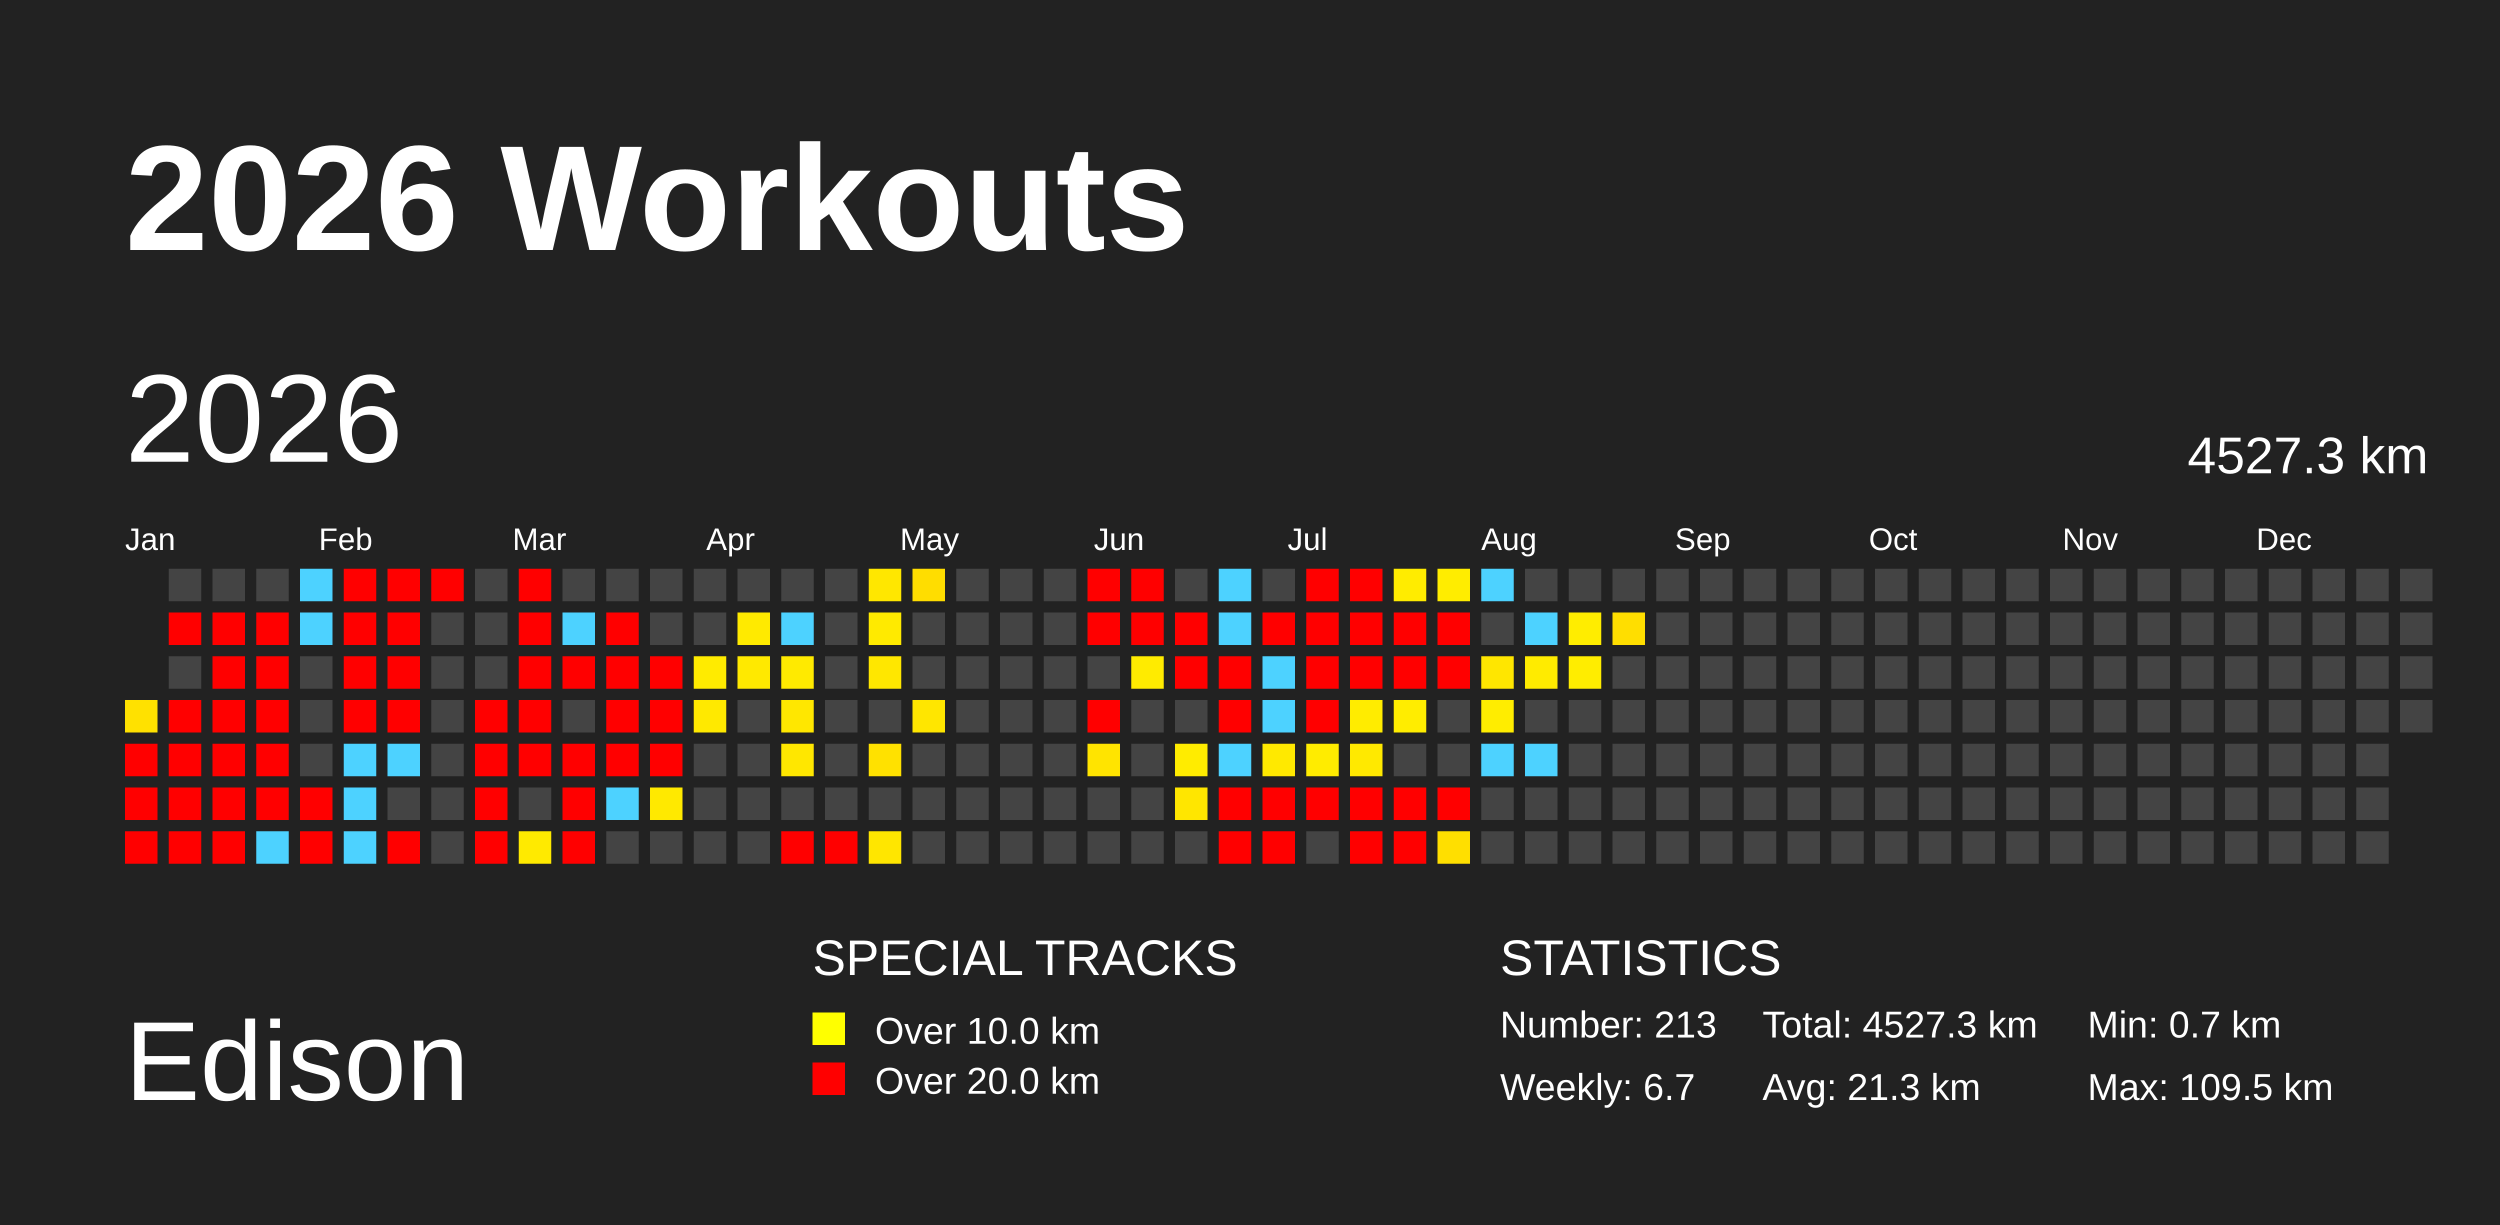
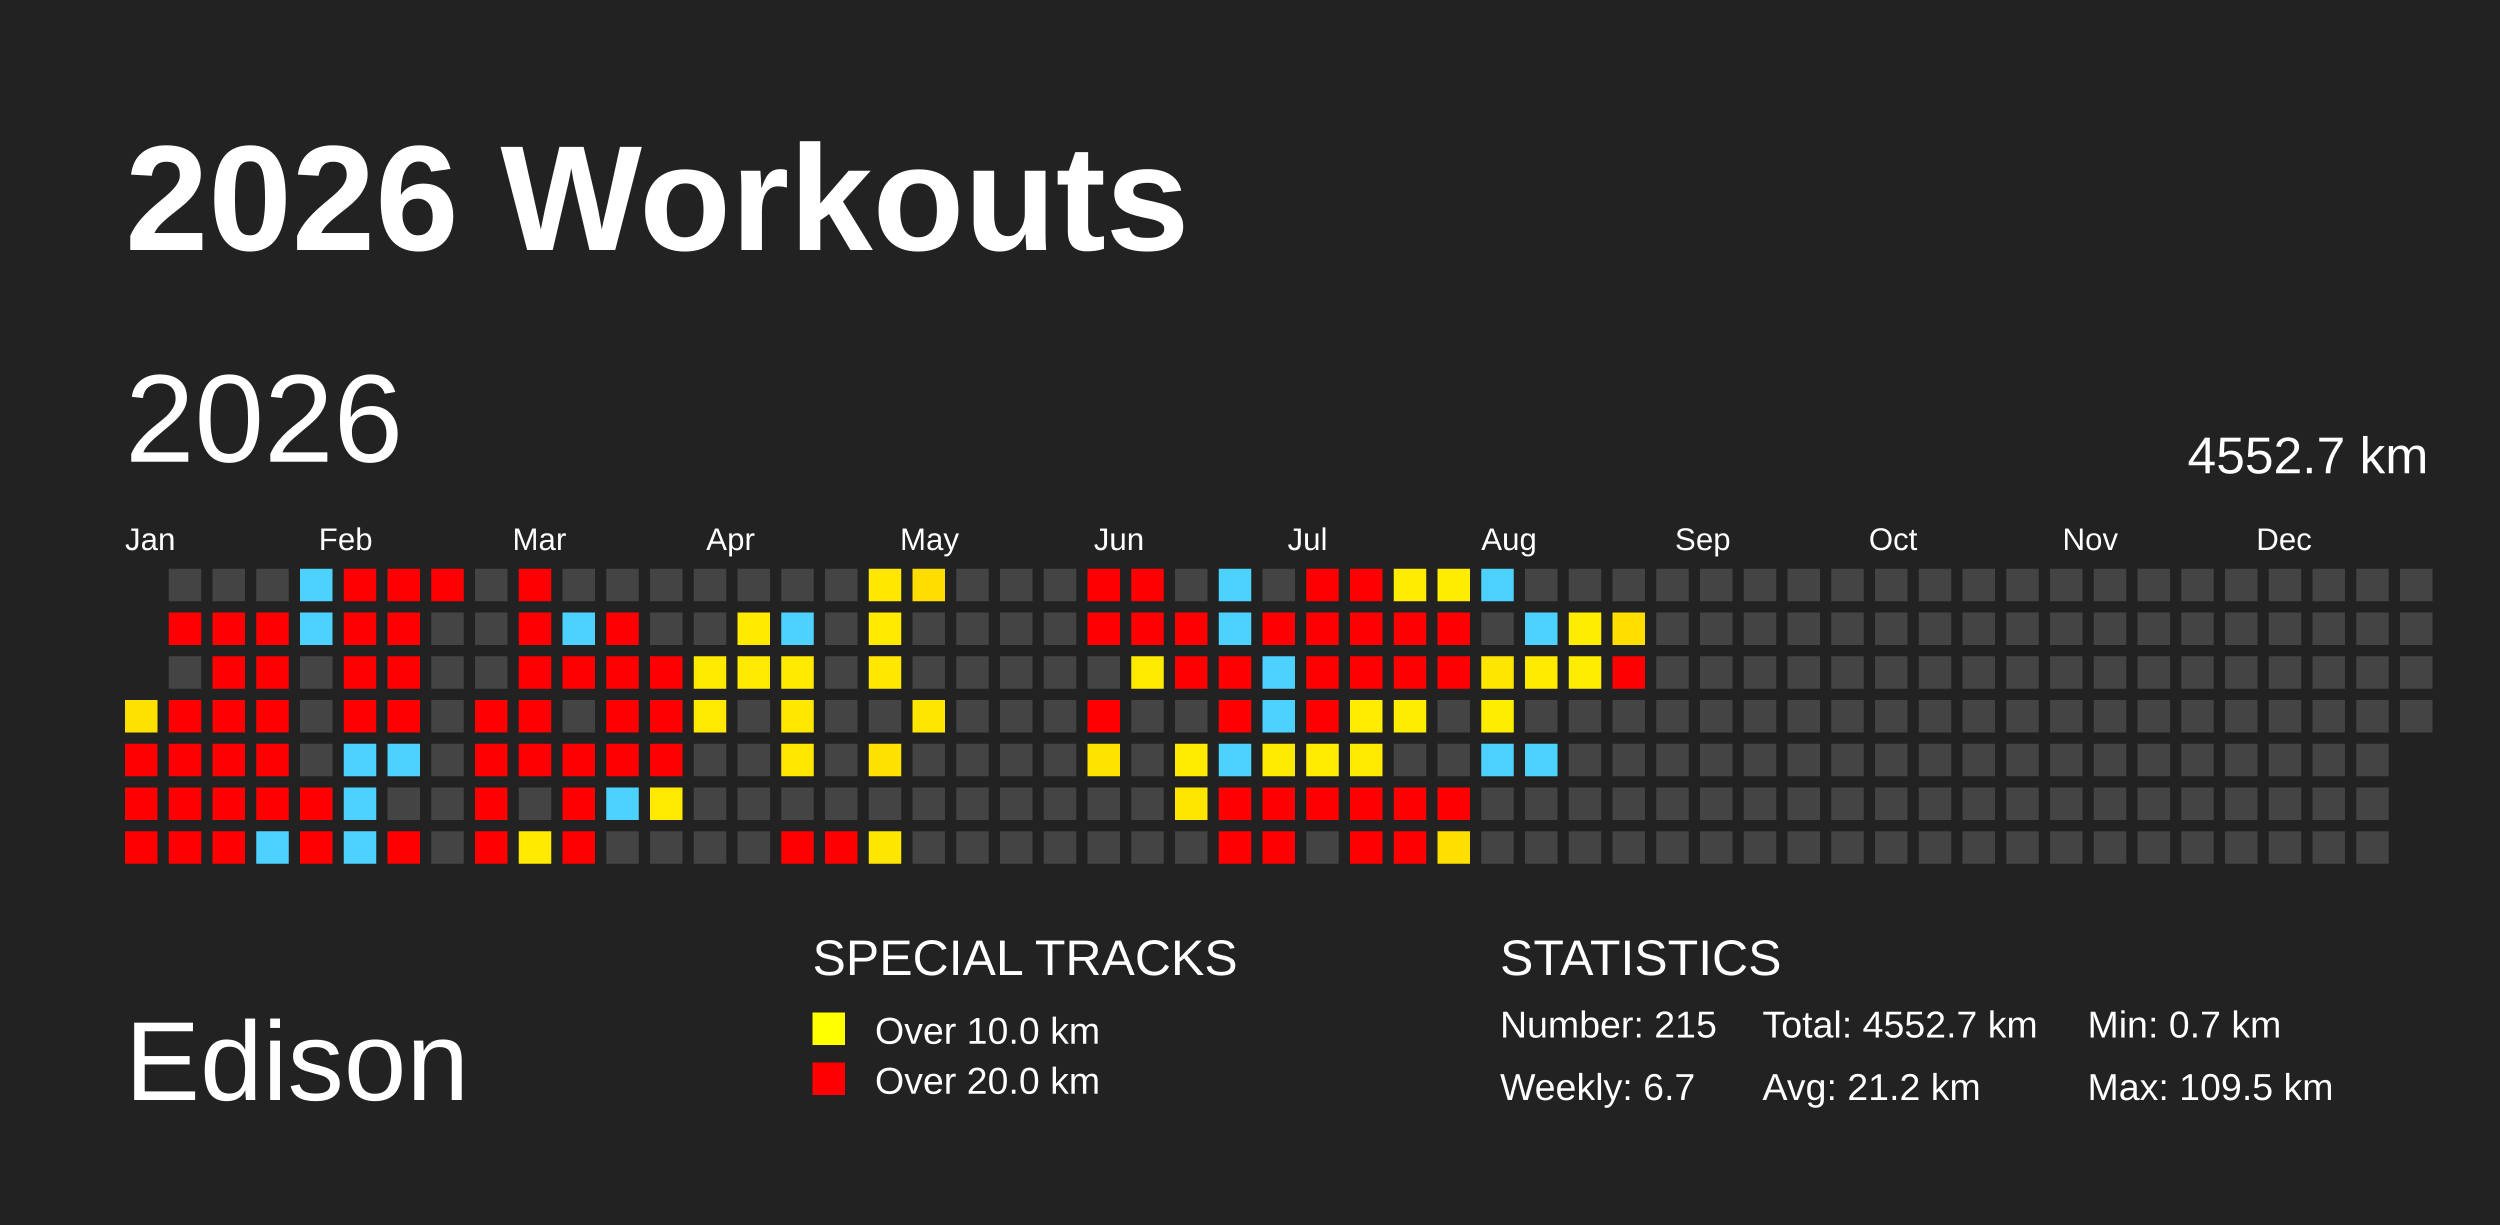
<svg xmlns="http://www.w3.org/2000/svg" baseProfile="full" height="98mm" version="1.1" viewBox="0,0,200,98" width="200mm">
  <defs />
  <rect fill="#222222" height="98" width="200" x="0" y="0" />
  <text fill="#FFFFFF" style="font-size:12px; font-family:Arial; font-weight:bold;" x="10" y="20">2026 Workouts</text>
  <text fill="#FFFFFF" style="font-size:9px; font-family:Arial" x="10" y="88">Edison</text>
  <text fill="#FFFFFF" style="font-size:4px; font-family:Arial" x="65" y="78">SPECIAL TRACKS</text>
  <rect fill="yellow" height="2.6" width="2.6" x="65" y="81" />
  <text fill="#FFFFFF" style="font-size:3px; font-family:Arial" x="70" y="83.5">Over 10.0 km</text>
  <rect fill="red" height="2.6" width="2.6" x="65" y="85" />
  <text fill="#FFFFFF" style="font-size:3px; font-family:Arial" x="70" y="87.5">Over 20.0 km</text>
  <text fill="#FFFFFF" style="font-size:4px; font-family:Arial" x="120" y="78">STATISTICS</text>
-   <text fill="#FFFFFF" style="font-size:3px; font-family:Arial" x="120" y="83">Number: 213</text>
+   <text fill="#FFFFFF" style="font-size:3px; font-family:Arial" x="120" y="83">Number: 215</text>
  <text fill="#FFFFFF" style="font-size:3px; font-family:Arial" x="120" y="88">Weekly: 6.7</text>
-   <text fill="#FFFFFF" style="font-size:3px; font-family:Arial" x="141" y="83">Total: 4527.3 km</text>
-   <text fill="#FFFFFF" style="font-size:3px; font-family:Arial" x="141" y="88">Avg: 21.3 km</text>
+   <text fill="#FFFFFF" style="font-size:3px; font-family:Arial" x="141" y="83">Total: 4552.7 km</text>
+   <text fill="#FFFFFF" style="font-size:3px; font-family:Arial" x="141" y="88">Avg: 21.2 km</text>
  <text fill="#FFFFFF" style="font-size:3px; font-family:Arial" x="167" y="83">Min: 0.7 km</text>
  <text fill="#FFFFFF" style="font-size:3px; font-family:Arial" x="167" y="88">Max: 109.5 km</text>
  <text dominant-baseline="hanging" fill="#FFFFFF" style="font-size:10.0px; font-family:Arial;" x="10" y="30">2026</text>
-   <text dominant-baseline="hanging" fill="#FFFFFF" style="font-size:4.125px; font-family:Arial;" x="175" y="35">4527.3 km</text>
+   <text dominant-baseline="hanging" fill="#FFFFFF" style="font-size:4.125px; font-family:Arial;" x="175" y="35">4552.7 km</text>
  <text fill="#FFFFFF" style="font-size:2.5px; font-family:Arial" x="10.0" y="44">Jan</text>
  <text fill="#FFFFFF" style="font-size:2.5px; font-family:Arial" x="25.5" y="44">Feb</text>
  <text fill="#FFFFFF" style="font-size:2.5px; font-family:Arial" x="41.0" y="44">Mar</text>
  <text fill="#FFFFFF" style="font-size:2.5px; font-family:Arial" x="56.5" y="44">Apr</text>
  <text fill="#FFFFFF" style="font-size:2.5px; font-family:Arial" x="72.0" y="44">May</text>
  <text fill="#FFFFFF" style="font-size:2.5px; font-family:Arial" x="87.5" y="44">Jun</text>
  <text fill="#FFFFFF" style="font-size:2.5px; font-family:Arial" x="103.0" y="44">Jul</text>
  <text fill="#FFFFFF" style="font-size:2.5px; font-family:Arial" x="118.5" y="44">Aug</text>
  <text fill="#FFFFFF" style="font-size:2.5px; font-family:Arial" x="134.0" y="44">Sep</text>
  <text fill="#FFFFFF" style="font-size:2.5px; font-family:Arial" x="149.5" y="44">Oct</text>
  <text fill="#FFFFFF" style="font-size:2.5px; font-family:Arial" x="165.0" y="44">Nov</text>
  <text fill="#FFFFFF" style="font-size:2.5px; font-family:Arial" x="180.5" y="44">Dec</text>
  <rect fill="#ffe100" height="2.6" width="2.6" x="10.0" y="56.0" />
  <rect fill="red" height="2.6" width="2.6" x="10.0" y="59.5" />
  <rect fill="red" height="2.6" width="2.6" x="10.0" y="63.0" />
  <rect fill="red" height="2.6" width="2.6" x="10.0" y="66.5" />
  <rect fill="#444444" height="2.6" width="2.6" x="13.5" y="45.5" />
  <rect fill="red" height="2.6" width="2.6" x="13.5" y="49.0" />
  <rect fill="#444444" height="2.6" width="2.6" x="13.5" y="52.5" />
  <rect fill="red" height="2.6" width="2.6" x="13.5" y="56.0" />
  <rect fill="red" height="2.6" width="2.6" x="13.5" y="59.5" />
  <rect fill="red" height="2.6" width="2.6" x="13.5" y="63.0" />
  <rect fill="red" height="2.6" width="2.6" x="13.5" y="66.5" />
  <rect fill="#444444" height="2.6" width="2.6" x="17.0" y="45.5" />
  <rect fill="red" height="2.6" width="2.6" x="17.0" y="49.0" />
  <rect fill="red" height="2.6" width="2.6" x="17.0" y="52.5" />
  <rect fill="red" height="2.6" width="2.6" x="17.0" y="56.0" />
  <rect fill="red" height="2.6" width="2.6" x="17.0" y="59.5" />
  <rect fill="red" height="2.6" width="2.6" x="17.0" y="63.0" />
  <rect fill="red" height="2.6" width="2.6" x="17.0" y="66.5" />
  <rect fill="#444444" height="2.6" width="2.6" x="20.5" y="45.5" />
  <rect fill="red" height="2.6" width="2.6" x="20.5" y="49.0" />
  <rect fill="red" height="2.6" width="2.6" x="20.5" y="52.5" />
  <rect fill="red" height="2.6" width="2.6" x="20.5" y="56.0" />
  <rect fill="red" height="2.6" width="2.6" x="20.5" y="59.5" />
  <rect fill="red" height="2.6" width="2.6" x="20.5" y="63.0" />
  <rect fill="#4dd2ff" height="2.6" width="2.6" x="20.5" y="66.5" />
  <rect fill="#4dd2ff" height="2.6" width="2.6" x="24.0" y="45.5" />
  <rect fill="#4dd2ff" height="2.6" width="2.6" x="24.0" y="49.0" />
  <rect fill="#444444" height="2.6" width="2.6" x="24.0" y="52.5" />
  <rect fill="#444444" height="2.6" width="2.6" x="24.0" y="56.0" />
  <rect fill="#444444" height="2.6" width="2.6" x="24.0" y="59.5" />
  <rect fill="red" height="2.6" width="2.6" x="24.0" y="63.0" />
  <rect fill="red" height="2.6" width="2.6" x="24.0" y="66.5" />
  <rect fill="red" height="2.6" width="2.6" x="27.5" y="45.5" />
  <rect fill="red" height="2.6" width="2.6" x="27.5" y="49.0" />
  <rect fill="red" height="2.6" width="2.6" x="27.5" y="52.5" />
  <rect fill="red" height="2.6" width="2.6" x="27.5" y="56.0" />
  <rect fill="#4dd2ff" height="2.6" width="2.6" x="27.5" y="59.5" />
  <rect fill="#4dd2ff" height="2.6" width="2.6" x="27.5" y="63.0" />
  <rect fill="#4dd2ff" height="2.6" width="2.6" x="27.5" y="66.5" />
  <rect fill="red" height="2.6" width="2.6" x="31.0" y="45.5" />
  <rect fill="red" height="2.6" width="2.6" x="31.0" y="49.0" />
  <rect fill="red" height="2.6" width="2.6" x="31.0" y="52.5" />
  <rect fill="red" height="2.6" width="2.6" x="31.0" y="56.0" />
  <rect fill="#4dd2ff" height="2.6" width="2.6" x="31.0" y="59.5" />
  <rect fill="#444444" height="2.6" width="2.6" x="31.0" y="63.0" />
  <rect fill="red" height="2.6" width="2.6" x="31.0" y="66.5" />
  <rect fill="red" height="2.6" width="2.6" x="34.5" y="45.5" />
  <rect fill="#444444" height="2.6" width="2.6" x="34.5" y="49.0" />
  <rect fill="#444444" height="2.6" width="2.6" x="34.5" y="52.5" />
  <rect fill="#444444" height="2.6" width="2.6" x="34.5" y="56.0" />
  <rect fill="#444444" height="2.6" width="2.6" x="34.5" y="59.5" />
  <rect fill="#444444" height="2.6" width="2.6" x="34.5" y="63.0" />
  <rect fill="#444444" height="2.6" width="2.6" x="34.5" y="66.5" />
  <rect fill="#444444" height="2.6" width="2.6" x="38.0" y="45.5" />
  <rect fill="#444444" height="2.6" width="2.6" x="38.0" y="49.0" />
  <rect fill="#444444" height="2.6" width="2.6" x="38.0" y="52.5" />
  <rect fill="red" height="2.6" width="2.6" x="38.0" y="56.0" />
  <rect fill="red" height="2.6" width="2.6" x="38.0" y="59.5" />
  <rect fill="red" height="2.6" width="2.6" x="38.0" y="63.0" />
  <rect fill="red" height="2.6" width="2.6" x="38.0" y="66.5" />
  <rect fill="red" height="2.6" width="2.6" x="41.5" y="45.5" />
  <rect fill="red" height="2.6" width="2.6" x="41.5" y="49.0" />
  <rect fill="red" height="2.6" width="2.6" x="41.5" y="52.5" />
  <rect fill="red" height="2.6" width="2.6" x="41.5" y="56.0" />
  <rect fill="red" height="2.6" width="2.6" x="41.5" y="59.5" />
  <rect fill="#444444" height="2.6" width="2.6" x="41.5" y="63.0" />
  <rect fill="#ffea00" height="2.6" width="2.6" x="41.5" y="66.5" />
  <rect fill="#444444" height="2.6" width="2.6" x="45.0" y="45.5" />
  <rect fill="#4dd2ff" height="2.6" width="2.6" x="45.0" y="49.0" />
  <rect fill="red" height="2.6" width="2.6" x="45.0" y="52.5" />
  <rect fill="#444444" height="2.6" width="2.6" x="45.0" y="56.0" />
  <rect fill="red" height="2.6" width="2.6" x="45.0" y="59.5" />
  <rect fill="red" height="2.6" width="2.6" x="45.0" y="63.0" />
  <rect fill="red" height="2.6" width="2.6" x="45.0" y="66.5" />
  <rect fill="#444444" height="2.6" width="2.6" x="48.5" y="45.5" />
  <rect fill="red" height="2.6" width="2.6" x="48.5" y="49.0" />
  <rect fill="red" height="2.6" width="2.6" x="48.5" y="52.5" />
  <rect fill="red" height="2.6" width="2.6" x="48.5" y="56.0" />
  <rect fill="red" height="2.6" width="2.6" x="48.5" y="59.5" />
  <rect fill="#4dd2ff" height="2.6" width="2.6" x="48.5" y="63.0" />
  <rect fill="#444444" height="2.6" width="2.6" x="48.5" y="66.5" />
  <rect fill="#444444" height="2.6" width="2.6" x="52.0" y="45.5" />
  <rect fill="#444444" height="2.6" width="2.6" x="52.0" y="49.0" />
  <rect fill="red" height="2.6" width="2.6" x="52.0" y="52.5" />
  <rect fill="red" height="2.6" width="2.6" x="52.0" y="56.0" />
  <rect fill="red" height="2.6" width="2.6" x="52.0" y="59.5" />
  <rect fill="#ffe900" height="2.6" width="2.6" x="52.0" y="63.0" />
  <rect fill="#444444" height="2.6" width="2.6" x="52.0" y="66.5" />
  <rect fill="#444444" height="2.6" width="2.6" x="55.5" y="45.5" />
  <rect fill="#444444" height="2.6" width="2.6" x="55.5" y="49.0" />
  <rect fill="#ffeb00" height="2.6" width="2.6" x="55.5" y="52.5" />
  <rect fill="#ffe900" height="2.6" width="2.6" x="55.5" y="56.0" />
  <rect fill="#444444" height="2.6" width="2.6" x="55.5" y="59.5" />
  <rect fill="#444444" height="2.6" width="2.6" x="55.5" y="63.0" />
  <rect fill="#444444" height="2.6" width="2.6" x="55.5" y="66.5" />
  <rect fill="#444444" height="2.6" width="2.6" x="59.0" y="45.5" />
  <rect fill="#ffea00" height="2.6" width="2.6" x="59.0" y="49.0" />
  <rect fill="#ffe900" height="2.6" width="2.6" x="59.0" y="52.5" />
  <rect fill="#444444" height="2.6" width="2.6" x="59.0" y="56.0" />
  <rect fill="#444444" height="2.6" width="2.6" x="59.0" y="59.5" />
  <rect fill="#444444" height="2.6" width="2.6" x="59.0" y="63.0" />
  <rect fill="#444444" height="2.6" width="2.6" x="59.0" y="66.5" />
  <rect fill="#444444" height="2.6" width="2.6" x="62.5" y="45.5" />
  <rect fill="#4dd2ff" height="2.6" width="2.6" x="62.5" y="49.0" />
  <rect fill="#ffea00" height="2.6" width="2.6" x="62.5" y="52.5" />
  <rect fill="#ffe700" height="2.6" width="2.6" x="62.5" y="56.0" />
  <rect fill="#ffe700" height="2.6" width="2.6" x="62.5" y="59.5" />
  <rect fill="#444444" height="2.6" width="2.6" x="62.5" y="63.0" />
  <rect fill="red" height="2.6" width="2.6" x="62.5" y="66.5" />
  <rect fill="#444444" height="2.6" width="2.6" x="66.0" y="45.5" />
  <rect fill="#444444" height="2.6" width="2.6" x="66.0" y="49.0" />
  <rect fill="#444444" height="2.6" width="2.6" x="66.0" y="52.5" />
  <rect fill="#444444" height="2.6" width="2.6" x="66.0" y="56.0" />
  <rect fill="#444444" height="2.6" width="2.6" x="66.0" y="59.5" />
  <rect fill="#444444" height="2.6" width="2.6" x="66.0" y="63.0" />
  <rect fill="red" height="2.6" width="2.6" x="66.0" y="66.5" />
  <rect fill="#ffe700" height="2.6" width="2.6" x="69.5" y="45.5" />
  <rect fill="#ffea00" height="2.6" width="2.6" x="69.5" y="49.0" />
  <rect fill="#ffe700" height="2.6" width="2.6" x="69.5" y="52.5" />
  <rect fill="#444444" height="2.6" width="2.6" x="69.5" y="56.0" />
  <rect fill="#ffe100" height="2.6" width="2.6" x="69.5" y="59.5" />
  <rect fill="#444444" height="2.6" width="2.6" x="69.5" y="63.0" />
  <rect fill="#ffe600" height="2.6" width="2.6" x="69.5" y="66.5" />
  <rect fill="#ffdd00" height="2.6" width="2.6" x="73.0" y="45.5" />
  <rect fill="#444444" height="2.6" width="2.6" x="73.0" y="49.0" />
  <rect fill="#444444" height="2.6" width="2.6" x="73.0" y="52.5" />
  <rect fill="#ffe600" height="2.6" width="2.6" x="73.0" y="56.0" />
  <rect fill="#444444" height="2.6" width="2.6" x="73.0" y="59.5" />
  <rect fill="#444444" height="2.6" width="2.6" x="73.0" y="63.0" />
  <rect fill="#444444" height="2.6" width="2.6" x="73.0" y="66.5" />
  <rect fill="#444444" height="2.6" width="2.6" x="76.5" y="45.5" />
  <rect fill="#444444" height="2.6" width="2.6" x="76.5" y="49.0" />
  <rect fill="#444444" height="2.6" width="2.6" x="76.5" y="52.5" />
  <rect fill="#444444" height="2.6" width="2.6" x="76.5" y="56.0" />
  <rect fill="#444444" height="2.6" width="2.6" x="76.5" y="59.5" />
  <rect fill="#444444" height="2.6" width="2.6" x="76.5" y="63.0" />
  <rect fill="#444444" height="2.6" width="2.6" x="76.5" y="66.5" />
  <rect fill="#444444" height="2.6" width="2.6" x="80.0" y="45.5" />
  <rect fill="#444444" height="2.6" width="2.6" x="80.0" y="49.0" />
  <rect fill="#444444" height="2.6" width="2.6" x="80.0" y="52.5" />
  <rect fill="#444444" height="2.6" width="2.6" x="80.0" y="56.0" />
  <rect fill="#444444" height="2.6" width="2.6" x="80.0" y="59.5" />
  <rect fill="#444444" height="2.6" width="2.6" x="80.0" y="63.0" />
  <rect fill="#444444" height="2.6" width="2.6" x="80.0" y="66.5" />
  <rect fill="#444444" height="2.6" width="2.6" x="83.5" y="45.5" />
  <rect fill="#444444" height="2.6" width="2.6" x="83.5" y="49.0" />
  <rect fill="#444444" height="2.6" width="2.6" x="83.5" y="52.5" />
  <rect fill="#444444" height="2.6" width="2.6" x="83.5" y="56.0" />
  <rect fill="#444444" height="2.6" width="2.6" x="83.5" y="59.5" />
  <rect fill="#444444" height="2.6" width="2.6" x="83.5" y="63.0" />
  <rect fill="#444444" height="2.6" width="2.6" x="83.5" y="66.5" />
  <rect fill="red" height="2.6" width="2.6" x="87.0" y="45.5" />
  <rect fill="red" height="2.6" width="2.6" x="87.0" y="49.0" />
  <rect fill="#444444" height="2.6" width="2.6" x="87.0" y="52.5" />
  <rect fill="red" height="2.6" width="2.6" x="87.0" y="56.0" />
  <rect fill="#ffe400" height="2.6" width="2.6" x="87.0" y="59.5" />
  <rect fill="#444444" height="2.6" width="2.6" x="87.0" y="63.0" />
  <rect fill="#444444" height="2.6" width="2.6" x="87.0" y="66.5" />
  <rect fill="red" height="2.6" width="2.6" x="90.5" y="45.5" />
  <rect fill="red" height="2.6" width="2.6" x="90.5" y="49.0" />
  <rect fill="#ffeb00" height="2.6" width="2.6" x="90.5" y="52.5" />
  <rect fill="#444444" height="2.6" width="2.6" x="90.5" y="56.0" />
  <rect fill="#444444" height="2.6" width="2.6" x="90.5" y="59.5" />
  <rect fill="#444444" height="2.6" width="2.6" x="90.5" y="63.0" />
  <rect fill="#444444" height="2.6" width="2.6" x="90.5" y="66.5" />
  <rect fill="#444444" height="2.6" width="2.6" x="94.0" y="45.5" />
  <rect fill="red" height="2.6" width="2.6" x="94.0" y="49.0" />
  <rect fill="red" height="2.6" width="2.6" x="94.0" y="52.5" />
  <rect fill="#444444" height="2.6" width="2.6" x="94.0" y="56.0" />
  <rect fill="#ffec00" height="2.6" width="2.6" x="94.0" y="59.5" />
  <rect fill="#ffe600" height="2.6" width="2.6" x="94.0" y="63.0" />
  <rect fill="#444444" height="2.6" width="2.6" x="94.0" y="66.5" />
  <rect fill="#4dd2ff" height="2.6" width="2.6" x="97.5" y="45.5" />
  <rect fill="#4dd2ff" height="2.6" width="2.6" x="97.5" y="49.0" />
  <rect fill="red" height="2.6" width="2.6" x="97.5" y="52.5" />
  <rect fill="red" height="2.6" width="2.6" x="97.5" y="56.0" />
  <rect fill="#4dd2ff" height="2.6" width="2.6" x="97.5" y="59.5" />
  <rect fill="red" height="2.6" width="2.6" x="97.5" y="63.0" />
  <rect fill="red" height="2.6" width="2.6" x="97.5" y="66.5" />
  <rect fill="#444444" height="2.6" width="2.6" x="101.0" y="45.5" />
  <rect fill="red" height="2.6" width="2.6" x="101.0" y="49.0" />
  <rect fill="#4dd2ff" height="2.6" width="2.6" x="101.0" y="52.5" />
  <rect fill="#4dd2ff" height="2.6" width="2.6" x="101.0" y="56.0" />
  <rect fill="#ffe900" height="2.6" width="2.6" x="101.0" y="59.5" />
  <rect fill="red" height="2.6" width="2.6" x="101.0" y="63.0" />
  <rect fill="red" height="2.6" width="2.6" x="101.0" y="66.5" />
  <rect fill="red" height="2.6" width="2.6" x="104.5" y="45.5" />
  <rect fill="red" height="2.6" width="2.6" x="104.5" y="49.0" />
  <rect fill="red" height="2.6" width="2.6" x="104.5" y="52.5" />
  <rect fill="red" height="2.6" width="2.6" x="104.5" y="56.0" />
  <rect fill="#ffec00" height="2.6" width="2.6" x="104.5" y="59.5" />
  <rect fill="red" height="2.6" width="2.6" x="104.5" y="63.0" />
  <rect fill="#444444" height="2.6" width="2.6" x="104.5" y="66.5" />
  <rect fill="red" height="2.6" width="2.6" x="108.0" y="45.5" />
  <rect fill="red" height="2.6" width="2.6" x="108.0" y="49.0" />
  <rect fill="red" height="2.6" width="2.6" x="108.0" y="52.5" />
  <rect fill="#ffec00" height="2.6" width="2.6" x="108.0" y="56.0" />
  <rect fill="#ffe900" height="2.6" width="2.6" x="108.0" y="59.5" />
  <rect fill="red" height="2.6" width="2.6" x="108.0" y="63.0" />
  <rect fill="red" height="2.6" width="2.6" x="108.0" y="66.5" />
  <rect fill="#ffec00" height="2.6" width="2.6" x="111.5" y="45.5" />
  <rect fill="red" height="2.6" width="2.6" x="111.5" y="49.0" />
  <rect fill="red" height="2.6" width="2.6" x="111.5" y="52.5" />
  <rect fill="#ffed00" height="2.6" width="2.6" x="111.5" y="56.0" />
  <rect fill="#444444" height="2.6" width="2.6" x="111.5" y="59.5" />
  <rect fill="red" height="2.6" width="2.6" x="111.5" y="63.0" />
  <rect fill="red" height="2.6" width="2.6" x="111.5" y="66.5" />
  <rect fill="#ffed00" height="2.6" width="2.6" x="115.0" y="45.5" />
  <rect fill="red" height="2.6" width="2.6" x="115.0" y="49.0" />
  <rect fill="red" height="2.6" width="2.6" x="115.0" y="52.5" />
  <rect fill="#444444" height="2.6" width="2.6" x="115.0" y="56.0" />
  <rect fill="#444444" height="2.6" width="2.6" x="115.0" y="59.5" />
  <rect fill="red" height="2.6" width="2.6" x="115.0" y="63.0" />
  <rect fill="#ffdf00" height="2.6" width="2.6" x="115.0" y="66.5" />
  <rect fill="#4dd2ff" height="2.6" width="2.6" x="118.5" y="45.5" />
  <rect fill="#444444" height="2.6" width="2.6" x="118.5" y="49.0" />
  <rect fill="#ffe600" height="2.6" width="2.6" x="118.5" y="52.5" />
  <rect fill="#ffed00" height="2.6" width="2.6" x="118.5" y="56.0" />
  <rect fill="#4dd2ff" height="2.6" width="2.6" x="118.5" y="59.5" />
  <rect fill="#444444" height="2.6" width="2.6" x="118.5" y="63.0" />
  <rect fill="#444444" height="2.6" width="2.6" x="118.5" y="66.5" />
  <rect fill="#444444" height="2.6" width="2.6" x="122.0" y="45.5" />
  <rect fill="#4dd2ff" height="2.6" width="2.6" x="122.0" y="49.0" />
  <rect fill="#ffeb00" height="2.6" width="2.6" x="122.0" y="52.5" />
  <rect fill="#444444" height="2.6" width="2.6" x="122.0" y="56.0" />
  <rect fill="#4dd2ff" height="2.6" width="2.6" x="122.0" y="59.5" />
  <rect fill="#444444" height="2.6" width="2.6" x="122.0" y="63.0" />
  <rect fill="#444444" height="2.6" width="2.6" x="122.0" y="66.5" />
  <rect fill="#444444" height="2.6" width="2.6" x="125.5" y="45.5" />
  <rect fill="#ffed00" height="2.6" width="2.6" x="125.5" y="49.0" />
  <rect fill="#ffed00" height="2.6" width="2.6" x="125.5" y="52.5" />
  <rect fill="#444444" height="2.6" width="2.6" x="125.5" y="56.0" />
  <rect fill="#444444" height="2.6" width="2.6" x="125.5" y="59.5" />
  <rect fill="#444444" height="2.6" width="2.6" x="125.5" y="63.0" />
  <rect fill="#444444" height="2.6" width="2.6" x="125.5" y="66.5" />
  <rect fill="#444444" height="2.6" width="2.6" x="129.0" y="45.5" />
  <rect fill="#ffde00" height="2.6" width="2.6" x="129.0" y="49.0" />
-   <rect fill="#444444" height="2.6" width="2.6" x="129.0" y="52.5" />
+   <rect fill="red" height="2.6" width="2.6" x="129.0" y="52.5" />
  <rect fill="#444444" height="2.6" width="2.6" x="129.0" y="56.0" />
  <rect fill="#444444" height="2.6" width="2.6" x="129.0" y="59.5" />
  <rect fill="#444444" height="2.6" width="2.6" x="129.0" y="63.0" />
  <rect fill="#444444" height="2.6" width="2.6" x="129.0" y="66.5" />
  <rect fill="#444444" height="2.6" width="2.6" x="132.5" y="45.5" />
  <rect fill="#444444" height="2.6" width="2.6" x="132.5" y="49.0" />
  <rect fill="#444444" height="2.6" width="2.6" x="132.5" y="52.5" />
  <rect fill="#444444" height="2.6" width="2.6" x="132.5" y="56.0" />
  <rect fill="#444444" height="2.6" width="2.6" x="132.5" y="59.5" />
  <rect fill="#444444" height="2.6" width="2.6" x="132.5" y="63.0" />
  <rect fill="#444444" height="2.6" width="2.6" x="132.5" y="66.5" />
  <rect fill="#444444" height="2.6" width="2.6" x="136.0" y="45.5" />
  <rect fill="#444444" height="2.6" width="2.6" x="136.0" y="49.0" />
  <rect fill="#444444" height="2.6" width="2.6" x="136.0" y="52.5" />
  <rect fill="#444444" height="2.6" width="2.6" x="136.0" y="56.0" />
  <rect fill="#444444" height="2.6" width="2.6" x="136.0" y="59.5" />
  <rect fill="#444444" height="2.6" width="2.6" x="136.0" y="63.0" />
  <rect fill="#444444" height="2.6" width="2.6" x="136.0" y="66.5" />
  <rect fill="#444444" height="2.6" width="2.6" x="139.5" y="45.5" />
  <rect fill="#444444" height="2.6" width="2.6" x="139.5" y="49.0" />
  <rect fill="#444444" height="2.6" width="2.6" x="139.5" y="52.5" />
  <rect fill="#444444" height="2.6" width="2.6" x="139.5" y="56.0" />
  <rect fill="#444444" height="2.6" width="2.6" x="139.5" y="59.5" />
  <rect fill="#444444" height="2.6" width="2.6" x="139.5" y="63.0" />
  <rect fill="#444444" height="2.6" width="2.6" x="139.5" y="66.5" />
  <rect fill="#444444" height="2.6" width="2.6" x="143.0" y="45.5" />
  <rect fill="#444444" height="2.6" width="2.6" x="143.0" y="49.0" />
  <rect fill="#444444" height="2.6" width="2.6" x="143.0" y="52.5" />
  <rect fill="#444444" height="2.6" width="2.6" x="143.0" y="56.0" />
  <rect fill="#444444" height="2.6" width="2.6" x="143.0" y="59.5" />
  <rect fill="#444444" height="2.6" width="2.6" x="143.0" y="63.0" />
  <rect fill="#444444" height="2.6" width="2.6" x="143.0" y="66.5" />
  <rect fill="#444444" height="2.6" width="2.6" x="146.5" y="45.5" />
  <rect fill="#444444" height="2.6" width="2.6" x="146.5" y="49.0" />
  <rect fill="#444444" height="2.6" width="2.6" x="146.5" y="52.5" />
  <rect fill="#444444" height="2.6" width="2.6" x="146.5" y="56.0" />
  <rect fill="#444444" height="2.6" width="2.6" x="146.5" y="59.5" />
  <rect fill="#444444" height="2.6" width="2.6" x="146.5" y="63.0" />
  <rect fill="#444444" height="2.6" width="2.6" x="146.5" y="66.5" />
  <rect fill="#444444" height="2.6" width="2.6" x="150.0" y="45.5" />
  <rect fill="#444444" height="2.6" width="2.6" x="150.0" y="49.0" />
  <rect fill="#444444" height="2.6" width="2.6" x="150.0" y="52.5" />
  <rect fill="#444444" height="2.6" width="2.6" x="150.0" y="56.0" />
  <rect fill="#444444" height="2.6" width="2.6" x="150.0" y="59.5" />
  <rect fill="#444444" height="2.6" width="2.6" x="150.0" y="63.0" />
  <rect fill="#444444" height="2.6" width="2.6" x="150.0" y="66.5" />
  <rect fill="#444444" height="2.6" width="2.6" x="153.5" y="45.5" />
  <rect fill="#444444" height="2.6" width="2.6" x="153.5" y="49.0" />
  <rect fill="#444444" height="2.6" width="2.6" x="153.5" y="52.5" />
  <rect fill="#444444" height="2.6" width="2.6" x="153.5" y="56.0" />
  <rect fill="#444444" height="2.6" width="2.6" x="153.5" y="59.5" />
  <rect fill="#444444" height="2.6" width="2.6" x="153.5" y="63.0" />
  <rect fill="#444444" height="2.6" width="2.6" x="153.5" y="66.5" />
  <rect fill="#444444" height="2.6" width="2.6" x="157.0" y="45.5" />
  <rect fill="#444444" height="2.6" width="2.6" x="157.0" y="49.0" />
  <rect fill="#444444" height="2.6" width="2.6" x="157.0" y="52.5" />
  <rect fill="#444444" height="2.6" width="2.6" x="157.0" y="56.0" />
  <rect fill="#444444" height="2.6" width="2.6" x="157.0" y="59.5" />
  <rect fill="#444444" height="2.6" width="2.6" x="157.0" y="63.0" />
  <rect fill="#444444" height="2.6" width="2.6" x="157.0" y="66.5" />
  <rect fill="#444444" height="2.6" width="2.6" x="160.5" y="45.5" />
  <rect fill="#444444" height="2.6" width="2.6" x="160.5" y="49.0" />
  <rect fill="#444444" height="2.6" width="2.6" x="160.5" y="52.5" />
  <rect fill="#444444" height="2.6" width="2.6" x="160.5" y="56.0" />
  <rect fill="#444444" height="2.6" width="2.6" x="160.5" y="59.5" />
  <rect fill="#444444" height="2.6" width="2.6" x="160.5" y="63.0" />
  <rect fill="#444444" height="2.6" width="2.6" x="160.5" y="66.5" />
  <rect fill="#444444" height="2.6" width="2.6" x="164.0" y="45.5" />
  <rect fill="#444444" height="2.6" width="2.6" x="164.0" y="49.0" />
  <rect fill="#444444" height="2.6" width="2.6" x="164.0" y="52.5" />
  <rect fill="#444444" height="2.6" width="2.6" x="164.0" y="56.0" />
  <rect fill="#444444" height="2.6" width="2.6" x="164.0" y="59.5" />
  <rect fill="#444444" height="2.6" width="2.6" x="164.0" y="63.0" />
  <rect fill="#444444" height="2.6" width="2.6" x="164.0" y="66.5" />
  <rect fill="#444444" height="2.6" width="2.6" x="167.5" y="45.5" />
  <rect fill="#444444" height="2.6" width="2.6" x="167.5" y="49.0" />
  <rect fill="#444444" height="2.6" width="2.6" x="167.5" y="52.5" />
  <rect fill="#444444" height="2.6" width="2.6" x="167.5" y="56.0" />
  <rect fill="#444444" height="2.6" width="2.6" x="167.5" y="59.5" />
  <rect fill="#444444" height="2.6" width="2.6" x="167.5" y="63.0" />
  <rect fill="#444444" height="2.6" width="2.6" x="167.5" y="66.5" />
  <rect fill="#444444" height="2.6" width="2.6" x="171.0" y="45.5" />
  <rect fill="#444444" height="2.6" width="2.6" x="171.0" y="49.0" />
  <rect fill="#444444" height="2.6" width="2.6" x="171.0" y="52.5" />
  <rect fill="#444444" height="2.6" width="2.6" x="171.0" y="56.0" />
  <rect fill="#444444" height="2.6" width="2.6" x="171.0" y="59.5" />
  <rect fill="#444444" height="2.6" width="2.6" x="171.0" y="63.0" />
  <rect fill="#444444" height="2.6" width="2.6" x="171.0" y="66.5" />
  <rect fill="#444444" height="2.6" width="2.6" x="174.5" y="45.5" />
  <rect fill="#444444" height="2.6" width="2.6" x="174.5" y="49.0" />
  <rect fill="#444444" height="2.6" width="2.6" x="174.5" y="52.5" />
  <rect fill="#444444" height="2.6" width="2.6" x="174.5" y="56.0" />
  <rect fill="#444444" height="2.6" width="2.6" x="174.5" y="59.5" />
  <rect fill="#444444" height="2.6" width="2.6" x="174.5" y="63.0" />
  <rect fill="#444444" height="2.6" width="2.6" x="174.5" y="66.5" />
  <rect fill="#444444" height="2.6" width="2.6" x="178.0" y="45.5" />
  <rect fill="#444444" height="2.6" width="2.6" x="178.0" y="49.0" />
  <rect fill="#444444" height="2.6" width="2.6" x="178.0" y="52.5" />
  <rect fill="#444444" height="2.6" width="2.6" x="178.0" y="56.0" />
  <rect fill="#444444" height="2.6" width="2.6" x="178.0" y="59.5" />
  <rect fill="#444444" height="2.6" width="2.6" x="178.0" y="63.0" />
  <rect fill="#444444" height="2.6" width="2.6" x="178.0" y="66.5" />
  <rect fill="#444444" height="2.6" width="2.6" x="181.5" y="45.5" />
  <rect fill="#444444" height="2.6" width="2.6" x="181.5" y="49.0" />
  <rect fill="#444444" height="2.6" width="2.6" x="181.5" y="52.5" />
  <rect fill="#444444" height="2.6" width="2.6" x="181.5" y="56.0" />
  <rect fill="#444444" height="2.6" width="2.6" x="181.5" y="59.5" />
  <rect fill="#444444" height="2.6" width="2.6" x="181.5" y="63.0" />
  <rect fill="#444444" height="2.6" width="2.6" x="181.5" y="66.5" />
  <rect fill="#444444" height="2.6" width="2.6" x="185.0" y="45.5" />
  <rect fill="#444444" height="2.6" width="2.6" x="185.0" y="49.0" />
  <rect fill="#444444" height="2.6" width="2.6" x="185.0" y="52.5" />
  <rect fill="#444444" height="2.6" width="2.6" x="185.0" y="56.0" />
  <rect fill="#444444" height="2.6" width="2.6" x="185.0" y="59.5" />
  <rect fill="#444444" height="2.6" width="2.6" x="185.0" y="63.0" />
  <rect fill="#444444" height="2.6" width="2.6" x="185.0" y="66.5" />
  <rect fill="#444444" height="2.6" width="2.6" x="188.5" y="45.5" />
  <rect fill="#444444" height="2.6" width="2.6" x="188.5" y="49.0" />
  <rect fill="#444444" height="2.6" width="2.6" x="188.5" y="52.5" />
  <rect fill="#444444" height="2.6" width="2.6" x="188.5" y="56.0" />
  <rect fill="#444444" height="2.6" width="2.6" x="188.5" y="59.5" />
  <rect fill="#444444" height="2.6" width="2.6" x="188.5" y="63.0" />
  <rect fill="#444444" height="2.6" width="2.6" x="188.5" y="66.5" />
  <rect fill="#444444" height="2.6" width="2.6" x="192.0" y="45.5" />
  <rect fill="#444444" height="2.6" width="2.6" x="192.0" y="49.0" />
  <rect fill="#444444" height="2.6" width="2.6" x="192.0" y="52.5" />
  <rect fill="#444444" height="2.6" width="2.6" x="192.0" y="56.0" />
</svg>
